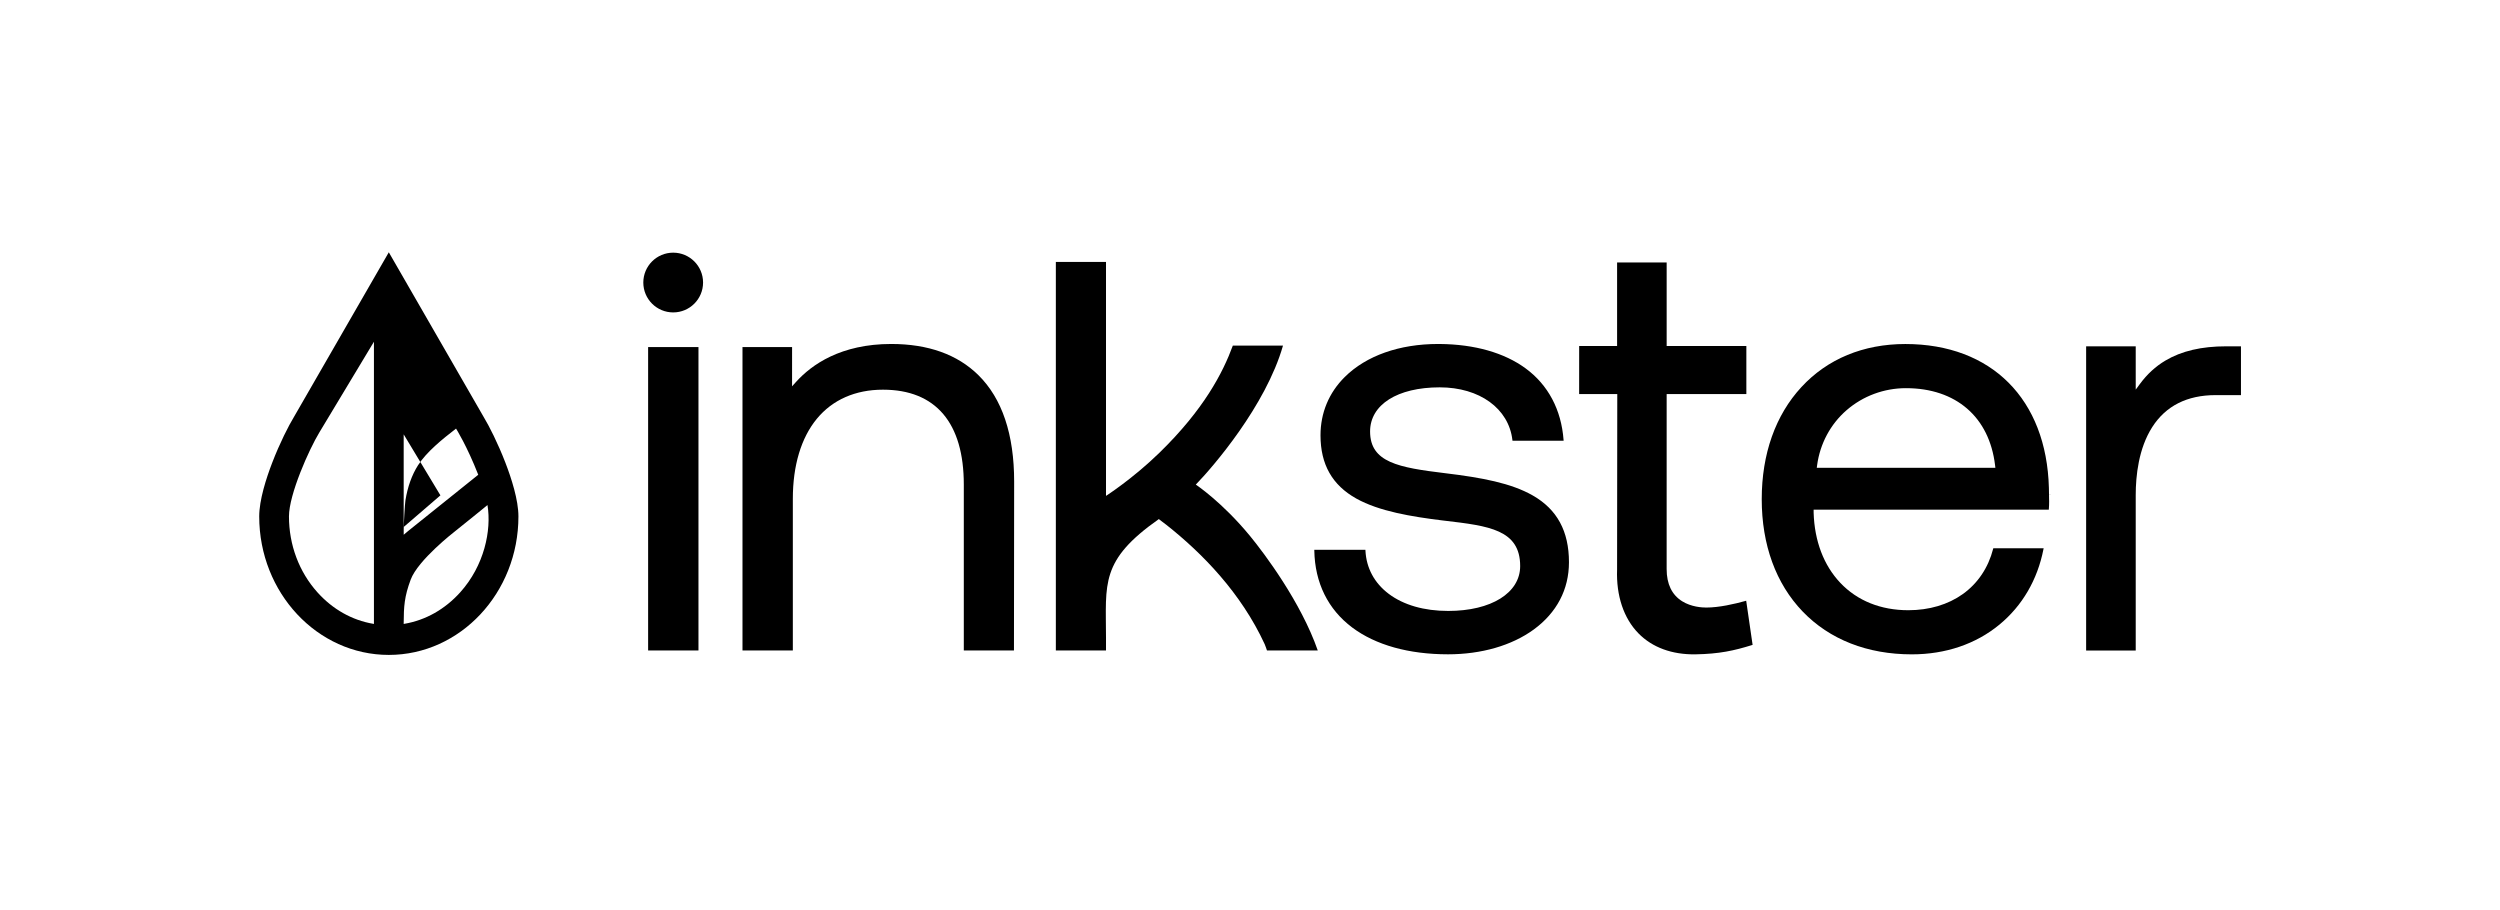
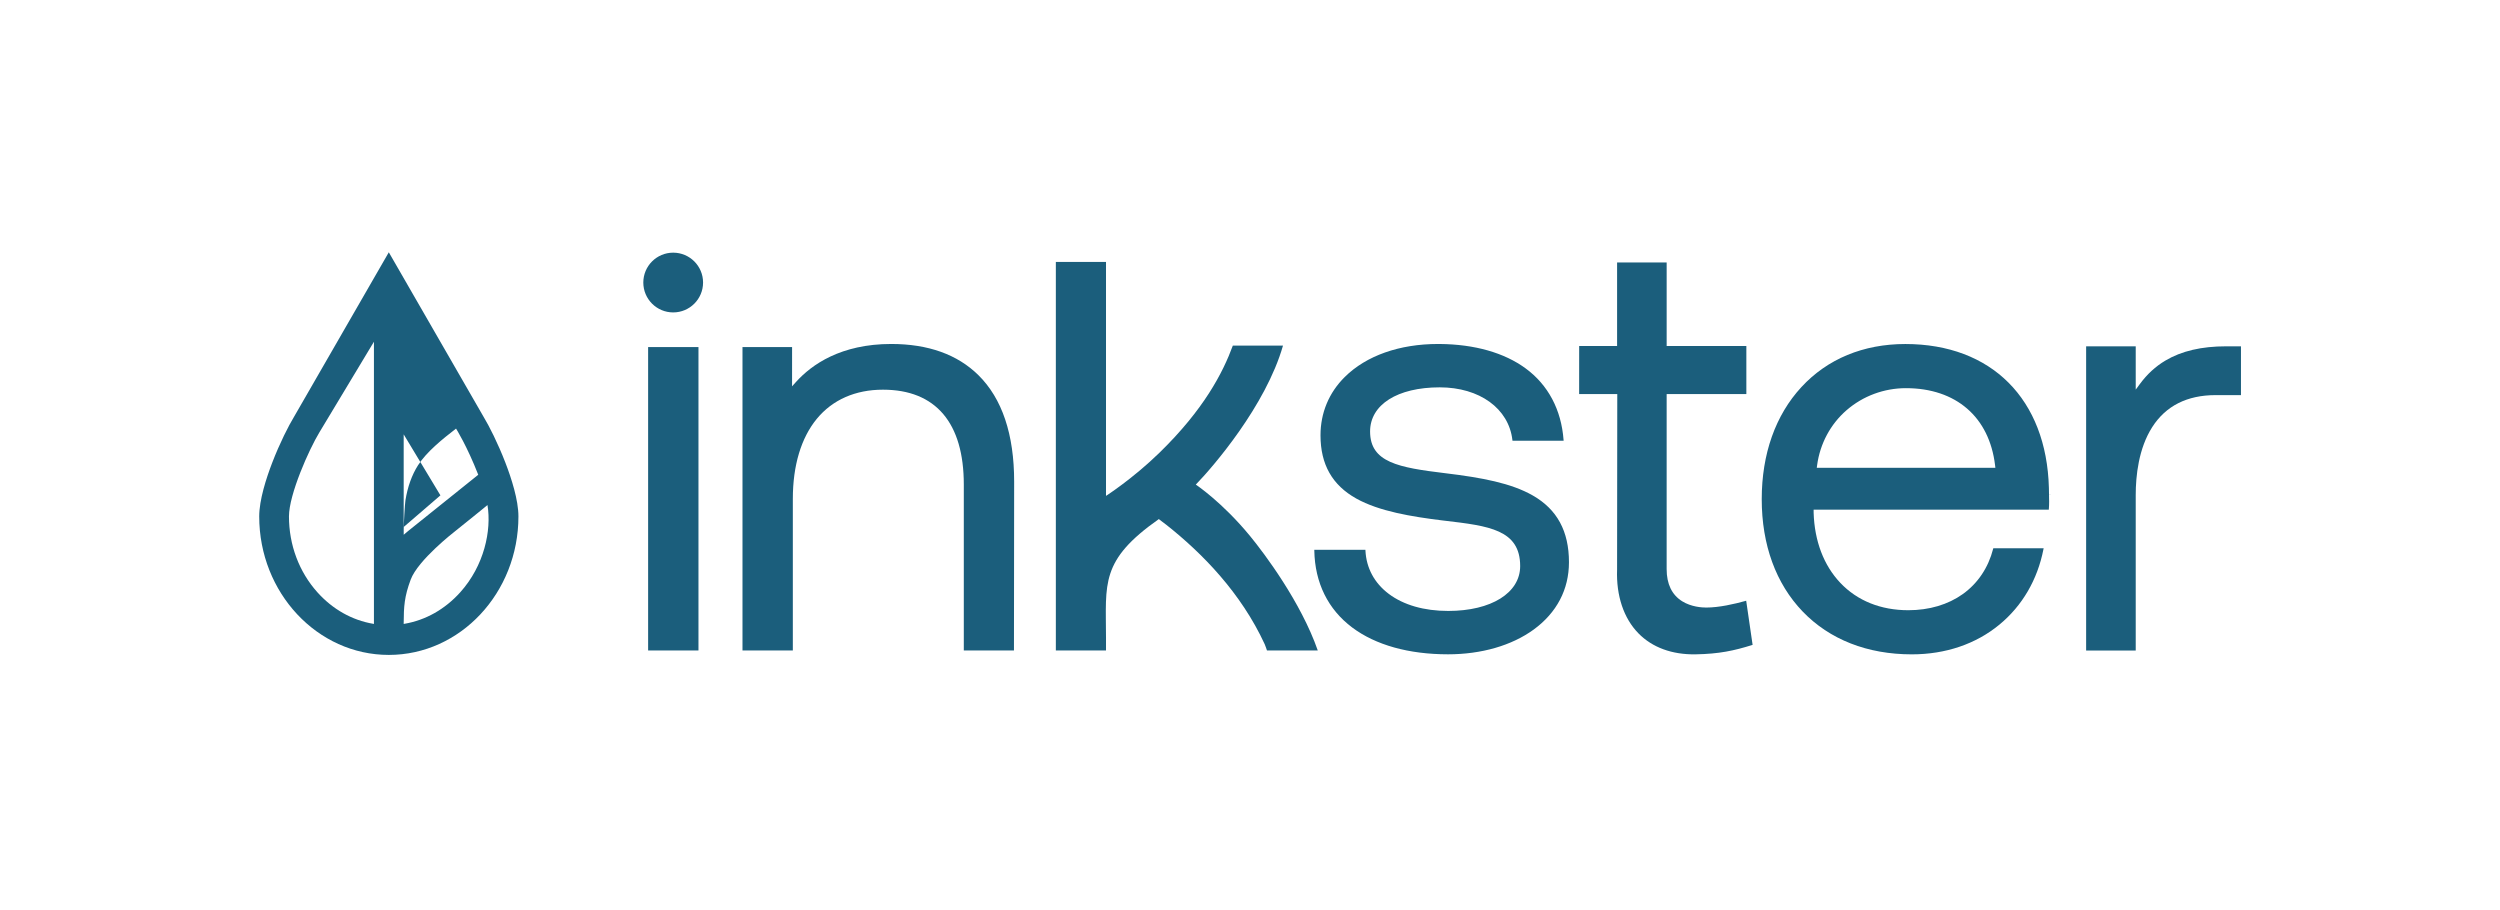
- <svg xmlns="http://www.w3.org/2000/svg" id="Wort-Bildmarke" viewBox="0 0 2203.99 801.975">
+ <svg xmlns="http://www.w3.org/2000/svg" id="Wort-Bildmarke" fill="#1B5E7C" viewBox="0 0 2203.99 801.975">
  <path d="m778.406,343.543c23.17,0,41.056,7.235,53.162,21.505,12.022,14.171,18.118,35.083,18.118,62.154l.002,146.249h44.217l.167-148.856c0-41.669-10.611-73.257-31.538-93.888-18.483-18.221-44.33-27.46-76.823-27.46-44.393,0-70.128,18.175-83.9,33.422l-3.53,3.907.02-34.598h-43.728v267.473l44.387.001v-133.728c0-29.338,7.308-53.714,21.133-70.494,13.845-16.805,34.009-25.687,58.313-25.687Z" />
  <path d="m1192.151,553.236c20.64,15.441,49.834,23.604,84.428,23.604,29.375,0,56.174-7.74,75.462-21.793,20.377-14.848,31.148-35.38,31.148-59.378,0-27.345-10.437-46.6-31.908-58.864-18.997-10.852-44.592-15.695-77.177-19.628-41.072-4.994-66.243-9.443-66.243-36.808,0-23.625,24.093-38.89,61.381-38.89,35.128,0,60.884,18.67,64.09,46.458l.072.624,45.084-.001-.057-.757c-2.009-26.618-13.556-48.4-33.393-62.991-18.807-13.835-45.003-21.288-75.753-21.552-.495-.004-.984-.007-1.481-.007-34.123,0-63.338,10.332-82.261,29.093-13.994,13.873-21.391,31.655-21.391,51.422,0,25.693,10.343,43.942,31.621,55.793,20.125,11.206,48.473,15.891,76.11,19.285l2.086.246c38.436,4.542,66.205,7.824,66.205,39.976,0,23.648-25.491,39.536-63.431,39.536-21.232,0-39.368-5.213-52.448-15.074-12.659-9.544-19.757-22.737-20.527-38.153l-.034-.669h-45.05l.013.717c.507,28.37,12.075,51.819,33.453,67.811Z" />
  <path d="m1808.419,435.683l-2.023.052c-.049-1.928-.097-3.75-.097-5.534v-.072c-2.074-78.219-50.574-126.842-126.573-126.842-37.003,0-68.684,13.128-91.617,37.964-22.882,24.779-34.975,58.954-34.975,98.829,0,40.231,12.48,74.477,36.092,99.036,23.748,24.701,57.026,37.758,96.236,37.758,29.74,0,56.464-9.081,77.282-26.26,20.086-16.575,33.487-39.534,38.754-66.396l.165-.84h-44.39l-.136.529c-4.275,16.6-13.508,30.364-26.701,39.802-13.041,9.328-29.663,14.259-48.074,14.259-24.27,0-45.004-8.346-59.957-24.138-14.602-15.419-22.733-36.784-23.515-61.785l-.005-2.731,207.324-.002.053-.646c.358-4.293.246-8.616.138-12.797l2.019-.184Zm-206.763-23.252l.308-2.295c2.558-18.987,11.782-36.217,25.975-48.515,14.449-12.521,33.025-19.417,52.307-19.417,44.132,0,73.517,25.405,78.603,67.958l.27,2.265-157.463.004Z" />
  <path d="m1953.285,348.331l22.344.007v-43.03h-12.925c-21.92,0-39.501,4.124-53.749,12.606-8.677,5.165-16.023,11.914-22.456,20.633l-3.653,4.951v-38.19h-43.721v268.217h43.721v-137.079c0-16.94,2.521-41.079,14.527-59.878,11.967-18.736,30.778-28.236,55.912-28.236Z" />
  <rect x="571.384" y="305.975" width="44.384" height="267.476" />
  <circle cx="593.48" cy="249.087" r="26.343" />
  <path d="m1444.448,558.36c12.19,12.441,29.648,18.849,50.341,18.499,20.899-.36,34.059-3.265,49.728-8.161l.573-.179-5.657-38.919-.773.216c-9.454,2.647-23.108,5.803-34.461,5.803-3.705,0-13.186-.541-21.206-5.546-9.08-5.668-13.684-15.204-13.684-28.344l-.002-2.44.013-151.889,70.261-.009v-42.358l-70.261.027.001-73.684h-43.697l.002,73.657-33.437.003-.025,42.361,33.619.009-.168,154.759c-.85,23.003,5.839,42.934,18.834,56.194Z" />
  <line x1="999.638" y1="437.17" x2="996.527" y2="435.191" />
  <path d="m445.642,408.128c-6.827-17.732-14.562-32.796-19.114-40.311l-83.755-145.4-83.725,145.322c-4.558,7.516-12.302,22.589-19.128,40.334-5.199,13.519-11.397,32.679-11.397,47.188,0,67.332,51.253,122.111,114.252,122.111,63.009,0,114.271-54.779,114.271-122.111,0-14.47-6.202-33.618-11.405-47.134Zm-89.757-25.194l32.389,53.776-32.389,27.887Zm4.069,85.089c-.654.527-4.047,3.414-4.047,3.414,0,0-0-3.538-.005-5.144-.011-3.768,1.022-22.077,1.514-25.121,1.936-11.996,5.667-22.413,11.091-30.962,7.443-11.731,21.366-22.962,33.538-32.375,0,0,9.662,15.313,19.576,40.712l-61.668,49.477Zm-3.474,81.933l-.597.102.003-.604c.075-14.932.613-23.547,6.174-38.46,6.439-17.275,38.189-41.91,39.147-42.659,6.267-4.893,28.553-23.082,28.553-23.082,3.711,22.344-2.917,53.53-24.07,76.98-13.46,14.923-30.448,24.536-49.211,27.724Zm-26.821-248.685v248.785l-.593-.102c-18.756-3.189-35.768-12.776-49.196-27.724-16.199-18.036-25.12-41.819-25.12-66.97,0-19.382,17.713-59.101,26.815-74.076l48.094-79.914Z" />
  <path d="m1028.264,462.701c31.576,24.965,65.738,59.809,86.704,105.26.467,1.011,1.65,4.432,1.997,5.49l44.78.002c-14.874-42.696-47.192-85.648-59.601-100.773-24.599-29.983-47.936-45.465-47.936-45.465,14.934-15.298,61.742-69.522,76.876-122.538l-44.229-0c-8.815,24.061-25.627,56.356-64.513,94.284-23.676,23.092-47.294,38.208-47.294,38.208v-206.227h-44.221v342.508h44.221s.001-7.594,0-11.267c-.05-48.024-5.303-68.066,46.573-104.563,1.425,1.208,5.179,3.922,6.643,5.079Z" />
</svg>
